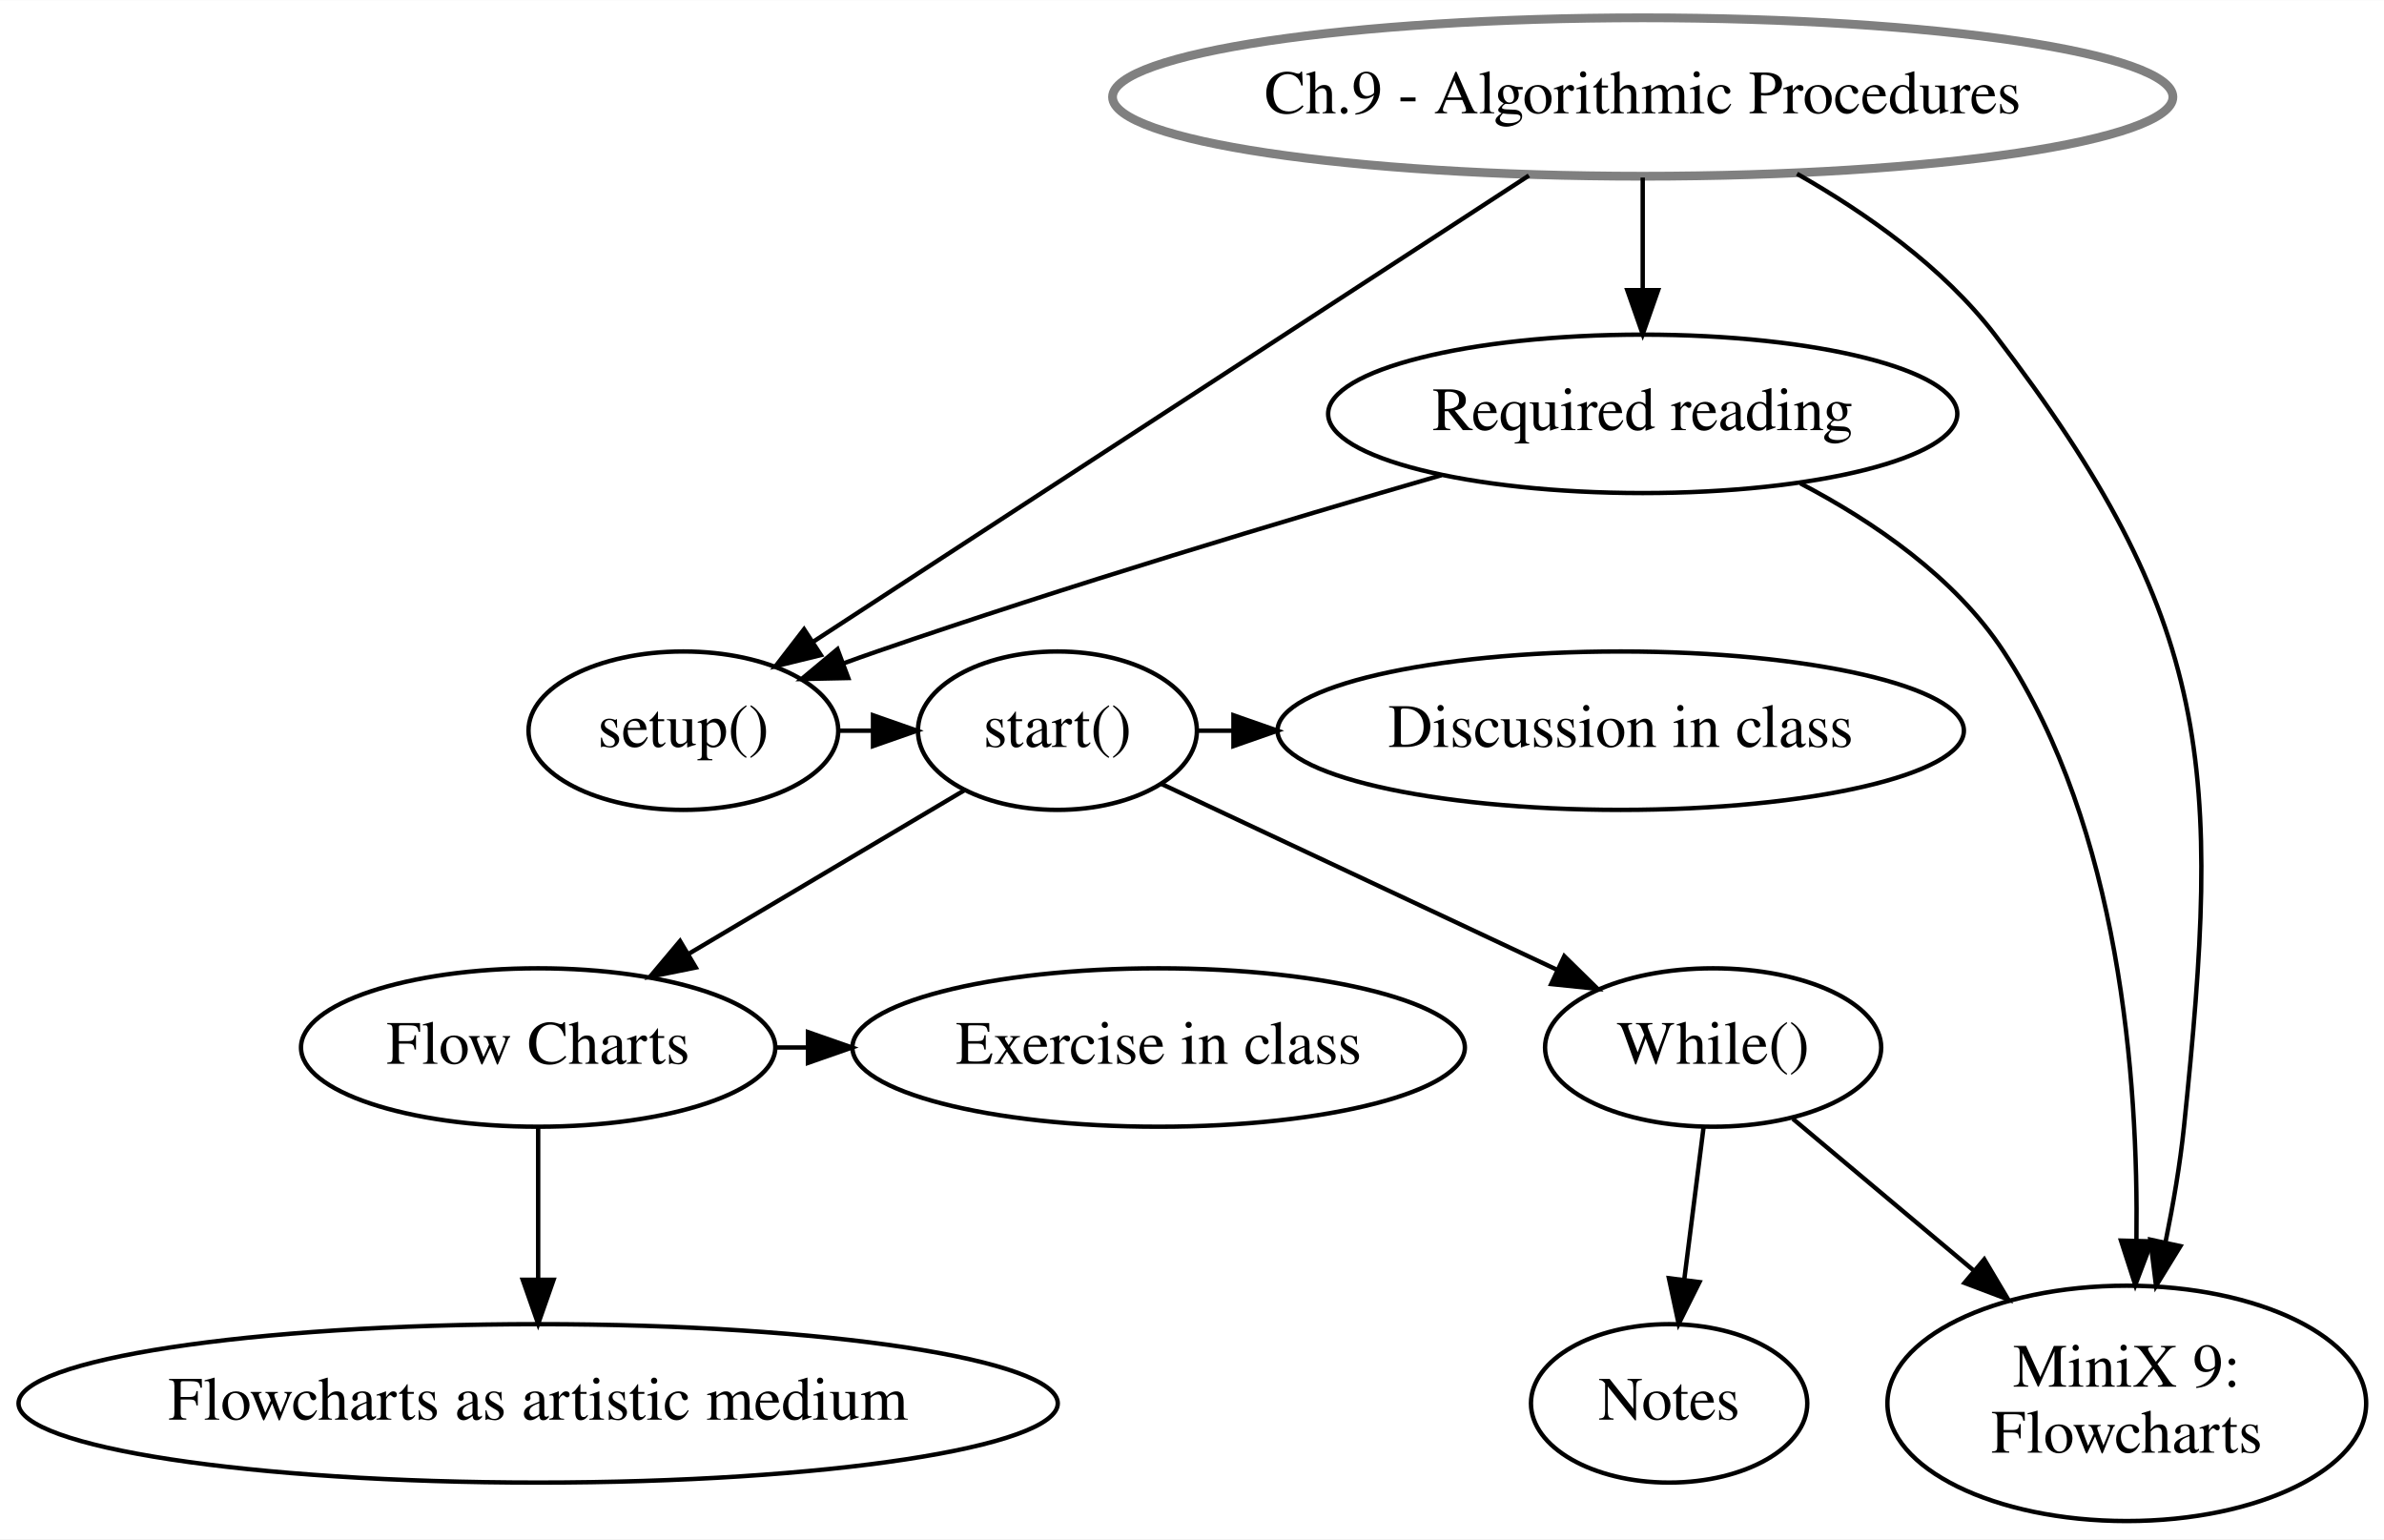
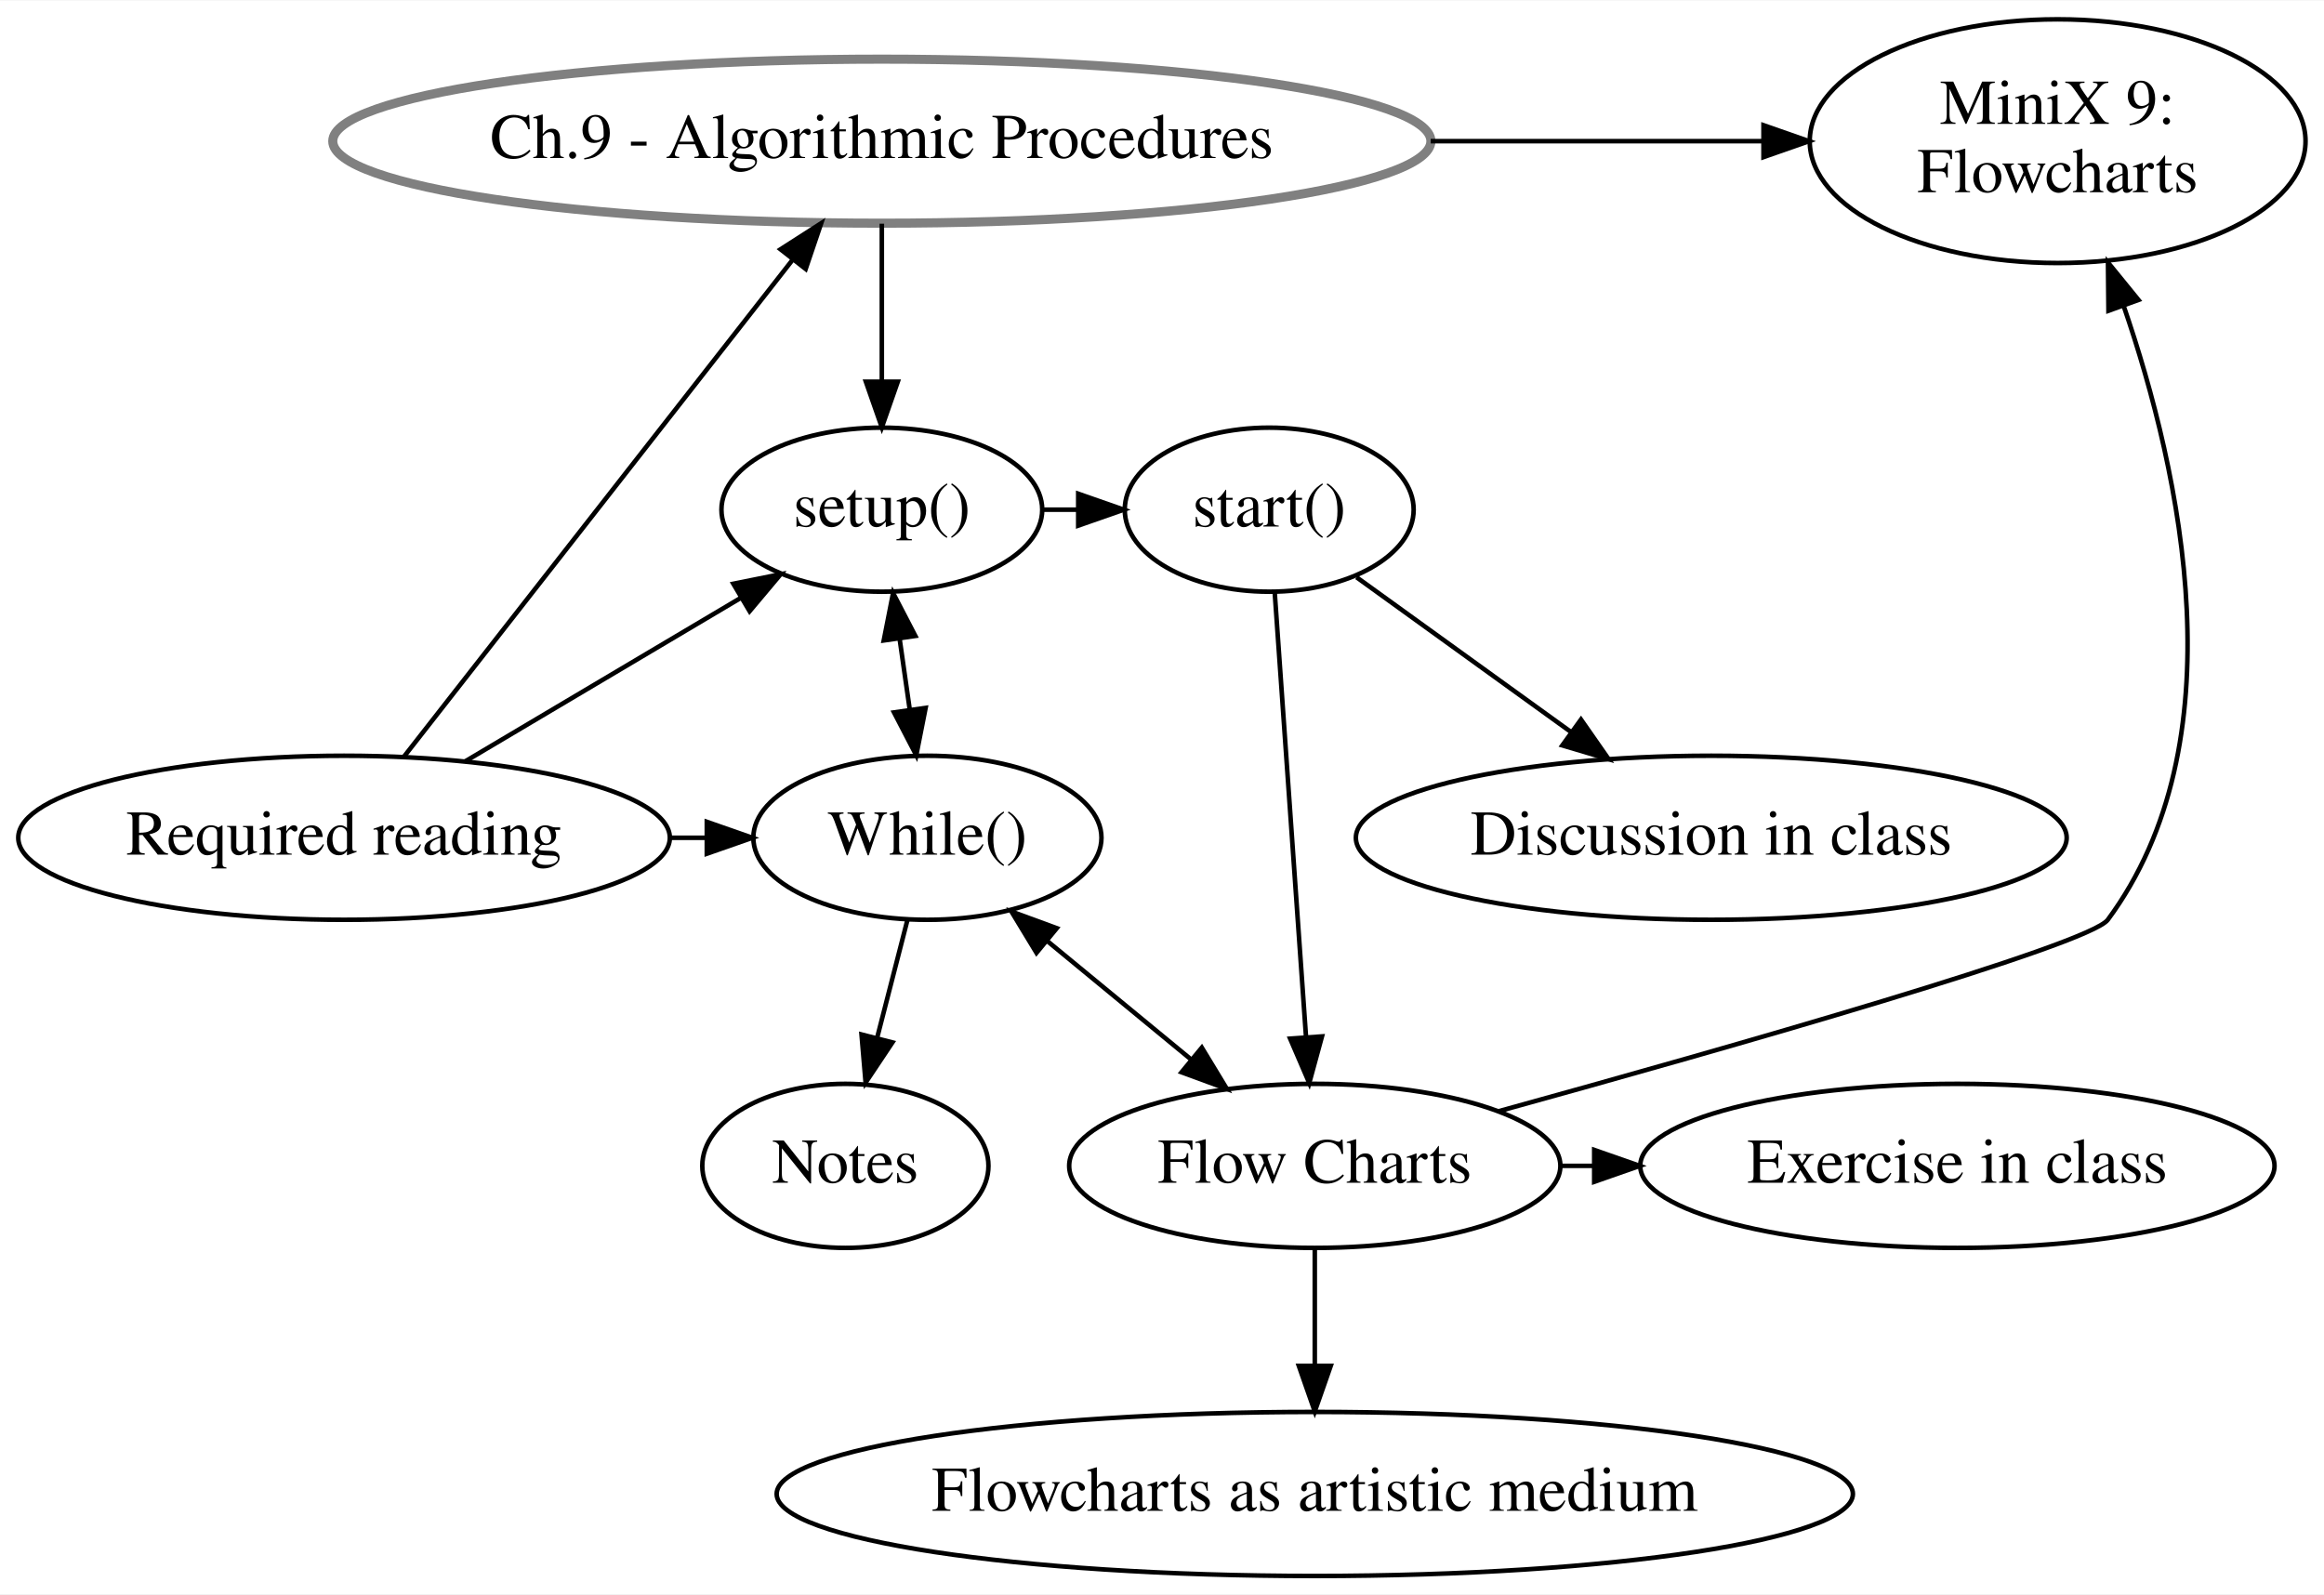
- <svg xmlns="http://www.w3.org/2000/svg" width="542pt" height="350pt" viewBox="0.00 0.00 541.74 349.74">
+ <svg xmlns="http://www.w3.org/2000/svg" width="510pt" height="350pt" viewBox="0.00 0.00 509.94 349.74">
  <g id="graph0" class="graph" transform="scale(1 1) rotate(0) translate(4 345.74)">
-     <polygon fill="white" stroke="none" points="-4,4 -4,-345.74 537.737,-345.74 537.737,4 -4,4" />
+     <polygon fill="white" stroke="none" points="-4,4 -4,-345.74 505.941,-345.74 505.941,4 -4,4" />
    <g id="node1" class="node">
-       <ellipse fill="none" stroke="grey" stroke-width="2" cx="369.29" cy="-323.74" rx="120.479" ry="18" />
-       <text text-anchor="middle" x="369.29" y="-320.04" font-family="Times,serif" font-size="14.00">Ch.9 - Algorithmic Procedures</text>
+       <ellipse fill="none" stroke="grey" stroke-width="2" cx="189.494" cy="-314.87" rx="120.479" ry="18" />
+       <text text-anchor="middle" x="189.494" y="-311.17" font-family="Times,serif" font-size="14.00">Ch.9 - Algorithmic Procedures</text>
    </g>
    <g id="node2" class="node">
-       <ellipse fill="none" stroke="black" cx="151.29" cy="-179.74" rx="35.194" ry="18" />
-       <text text-anchor="middle" x="151.29" y="-176.04" font-family="Times,serif" font-size="14.00">setup()</text>
+       <ellipse fill="none" stroke="black" cx="189.494" cy="-234" rx="35.194" ry="18" />
+       <text text-anchor="middle" x="189.494" y="-230.3" font-family="Times,serif" font-size="14.00">setup()</text>
    </g>
    <g id="edge1" class="edge">
-       <path fill="none" stroke="black" d="M343.426,-305.893C302.677,-279.35 223.761,-227.946 180.836,-199.986" />
-       <polygon fill="black" stroke="black" points="182.539,-196.918 172.249,-194.393 178.718,-202.784 182.539,-196.918" />
+       <path fill="none" stroke="black" d="M189.494,-296.756C189.494,-286.731 189.494,-273.836 189.494,-262.425" />
+       <polygon fill="black" stroke="black" points="192.994,-262.08 189.494,-252.08 185.994,-262.08 192.994,-262.08" />
    </g>
    <g id="node9" class="node">
-       <ellipse fill="none" stroke="black" cx="479.29" cy="-26.87" rx="54.395" ry="26.741" />
-       <text text-anchor="middle" x="479.29" y="-30.67" font-family="Times,serif" font-size="14.00">MiniX 9: </text>
-       <text text-anchor="middle" x="479.29" y="-15.67" font-family="Times,serif" font-size="14.00">Flowcharts</text>
+       <ellipse fill="none" stroke="black" cx="447.494" cy="-314.87" rx="54.395" ry="26.741" />
+       <text text-anchor="middle" x="447.494" y="-318.67" font-family="Times,serif" font-size="14.00">MiniX 9: </text>
+       <text text-anchor="middle" x="447.494" y="-303.67" font-family="Times,serif" font-size="14.00">Flowcharts</text>
+     </g>
+     <g id="edge3" class="edge">
+       <path fill="none" stroke="black" d="M309.927,-314.87C334.251,-314.87 358.574,-314.87 382.897,-314.87" />
+       <polygon fill="black" stroke="black" points="382.951,-318.37 392.951,-314.87 382.951,-311.37 382.951,-318.37" />
+     </g>
+     <g id="node3" class="node">
+       <ellipse fill="none" stroke="black" cx="274.494" cy="-234" rx="31.695" ry="18" />
+       <text text-anchor="middle" x="274.494" y="-230.3" font-family="Times,serif" font-size="14.00">start()</text>
+     </g>
+     <g id="edge2" class="edge">
+       <path fill="none" stroke="black" d="M224.689,-234C227.299,-234 229.909,-234 232.52,-234" />
+       <polygon fill="black" stroke="black" points="232.588,-237.5 242.588,-234 232.587,-230.5 232.588,-237.5" />
+     </g>
+     <g id="node8" class="node">
+       <ellipse fill="none" stroke="black" cx="199.494" cy="-162" rx="38.194" ry="18" />
+       <text text-anchor="middle" x="199.494" y="-158.3" font-family="Times,serif" font-size="14.00">While()</text>
+     </g>
+     <g id="edge10" class="edge">
+       <path fill="none" stroke="black" d="M193.399,-205.665C194.129,-200.552 194.892,-195.21 195.622,-190.104" />
+       <polygon fill="black" stroke="black" points="189.915,-205.302 191.966,-215.697 196.845,-206.292 189.915,-205.302" />
+       <polygon fill="black" stroke="black" points="199.101,-190.499 197.05,-180.104 192.171,-189.509 199.101,-190.499" />
+     </g>
+     <g id="node4" class="node">
+       <ellipse fill="none" stroke="black" cx="371.494" cy="-162" rx="77.986" ry="18" />
+       <text text-anchor="middle" x="371.494" y="-158.3" font-family="Times,serif" font-size="14.00">Discussion in class</text>
    </g>
    <g id="edge4" class="edge">
-       <path fill="none" stroke="black" d="M404.353,-306.289C420.009,-297.402 437.537,-285.082 449.29,-269.74 499.31,-204.447 500.792,-171.551 492.29,-89.74 491.402,-81.203 489.844,-72.108 488.107,-63.592" />
-       <polygon fill="black" stroke="black" points="491.474,-62.601 485.934,-53.57 484.633,-64.084 491.474,-62.601" />
+       <path fill="none" stroke="black" d="M293.658,-219.17C307.074,-209.488 325.289,-196.344 340.724,-185.205" />
+       <polygon fill="black" stroke="black" points="342.905,-187.947 348.966,-179.257 338.808,-182.271 342.905,-187.947" />
+     </g>
+     <g id="node5" class="node">
+       <ellipse fill="none" stroke="black" cx="284.494" cy="-90" rx="53.891" ry="18" />
+       <text text-anchor="middle" x="284.494" y="-86.3" font-family="Times,serif" font-size="14.00">Flow Charts</text>
+     </g>
+     <g id="edge5" class="edge">
+       <path fill="none" stroke="black" d="M275.7,-215.871C277.404,-191.67 280.535,-147.211 282.565,-118.393" />
+       <polygon fill="black" stroke="black" points="286.072,-118.41 283.283,-108.189 279.089,-117.919 286.072,-118.41" />
+     </g>
+     <g id="node6" class="node">
+       <ellipse fill="none" stroke="black" cx="425.494" cy="-90" rx="69.588" ry="18" />
+       <text text-anchor="middle" x="425.494" y="-86.3" font-family="Times,serif" font-size="14.00">Exercise in class</text>
+     </g>
+     <g id="edge6" class="edge">
+       <path fill="none" stroke="black" d="M338.47,-90C340.908,-90 343.346,-90 345.784,-90" />
+       <polygon fill="black" stroke="black" points="345.807,-93.5 355.807,-90 345.807,-86.5 345.807,-93.5" />
+     </g>
+     <g id="node7" class="node">
+       <ellipse fill="none" stroke="black" cx="284.494" cy="-18" rx="118.079" ry="18" />
+       <text text-anchor="middle" x="284.494" y="-14.3" font-family="Times,serif" font-size="14.00">Flowcharts as artistic medium</text>
+     </g>
+     <g id="edge7" class="edge">
+       <path fill="none" stroke="black" d="M284.494,-71.697C284.494,-63.983 284.494,-54.712 284.494,-46.112" />
+       <polygon fill="black" stroke="black" points="287.994,-46.104 284.494,-36.104 280.994,-46.104 287.994,-46.104" />
+     </g>
+     <g id="edge14" class="edge">
+       <path fill="none" stroke="black" d="M324.924,-102.012C375.037,-115.85 454.394,-138.465 458.494,-144 487.318,-182.912 474.737,-241.605 461.946,-278.815" />
+       <polygon fill="black" stroke="black" points="458.645,-277.652 458.541,-288.246 465.229,-280.029 458.645,-277.652" />
+     </g>
+     <g id="edge9" class="edge">
+       <path fill="none" stroke="black" d="M225.907,-139.248C235.936,-130.989 247.367,-121.575 257.453,-113.269" />
+       <polygon fill="black" stroke="black" points="223.432,-136.752 217.937,-145.811 227.882,-142.156 223.432,-136.752" />
+       <polygon fill="black" stroke="black" points="259.707,-115.947 265.201,-106.888 255.257,-110.544 259.707,-115.947" />
+     </g>
+     <g id="node11" class="node">
+       <ellipse fill="none" stroke="black" cx="181.494" cy="-90" rx="31.396" ry="18" />
+       <text text-anchor="middle" x="181.494" y="-86.3" font-family="Times,serif" font-size="14.00">Notes</text>
+     </g>
+     <g id="edge8" class="edge">
+       <path fill="none" stroke="black" d="M195.136,-144.055C193.132,-136.261 190.705,-126.822 188.457,-118.079" />
+       <polygon fill="black" stroke="black" points="191.816,-117.089 185.936,-108.275 185.037,-118.832 191.816,-117.089" />
    </g>
    <g id="node10" class="node">
-       <ellipse fill="none" stroke="black" cx="369.29" cy="-251.74" rx="71.487" ry="18" />
-       <text text-anchor="middle" x="369.29" y="-248.04" font-family="Times,serif" font-size="14.00">Required reading</text>
-     </g>
-     <g id="edge3" class="edge">
-       <path fill="none" stroke="black" d="M369.29,-305.437C369.29,-297.723 369.29,-288.453 369.29,-279.853" />
-       <polygon fill="black" stroke="black" points="372.79,-279.844 369.29,-269.844 365.79,-279.844 372.79,-279.844" />
-     </g>
-     <g id="node3" class="node">
-       <ellipse fill="none" stroke="black" cx="236.29" cy="-179.74" rx="31.695" ry="18" />
-       <text text-anchor="middle" x="236.29" y="-176.04" font-family="Times,serif" font-size="14.00">start()</text>
-     </g>
-     <g id="edge2" class="edge">
-       <path fill="none" stroke="black" d="M186.485,-179.74C189.095,-179.74 191.705,-179.74 194.315,-179.74" />
-       <polygon fill="black" stroke="black" points="194.383,-183.24 204.383,-179.74 194.383,-176.24 194.383,-183.24" />
-     </g>
-     <g id="node4" class="node">
-       <ellipse fill="none" stroke="black" cx="364.29" cy="-179.74" rx="77.986" ry="18" />
-       <text text-anchor="middle" x="364.29" y="-176.04" font-family="Times,serif" font-size="14.00">Discussion in class</text>
-     </g>
-     <g id="edge7" class="edge">
-       <path fill="none" stroke="black" d="M268.29,-179.74C270.915,-179.74 273.54,-179.74 276.165,-179.74" />
-       <polygon fill="black" stroke="black" points="276.29,-183.24 286.29,-179.74 276.289,-176.24 276.29,-183.24" />
-     </g>
-     <g id="node5" class="node">
-       <ellipse fill="none" stroke="black" cx="118.29" cy="-107.74" rx="53.891" ry="18" />
-       <text text-anchor="middle" x="118.29" y="-104.04" font-family="Times,serif" font-size="14.00">Flow Charts</text>
-     </g>
-     <g id="edge8" class="edge">
-       <path fill="none" stroke="black" d="M215.193,-166.226C197.754,-155.88 172.653,-140.99 152.368,-128.956" />
-       <polygon fill="black" stroke="black" points="154.105,-125.917 143.719,-123.825 150.534,-131.938 154.105,-125.917" />
-     </g>
-     <g id="node8" class="node">
-       <ellipse fill="none" stroke="black" cx="385.29" cy="-107.74" rx="38.194" ry="18" />
-       <text text-anchor="middle" x="385.29" y="-104.04" font-family="Times,serif" font-size="14.00">While()</text>
+       <ellipse fill="none" stroke="black" cx="71.494" cy="-162" rx="71.487" ry="18" />
+       <text text-anchor="middle" x="71.494" y="-158.3" font-family="Times,serif" font-size="14.00">Required reading</text>
    </g>
    <g id="edge11" class="edge">
-       <path fill="none" stroke="black" d="M259.899,-167.648C284.049,-156.303 321.865,-138.537 349.657,-125.48" />
-       <polygon fill="black" stroke="black" points="351.468,-128.496 359.031,-121.076 348.492,-122.161 351.468,-128.496" />
+       <path fill="none" stroke="black" d="M84.572,-179.721C105.253,-206.163 145.636,-257.795 169.824,-288.721" />
+       <polygon fill="black" stroke="black" points="167.269,-291.136 176.187,-296.857 172.783,-286.823 167.269,-291.136" />
    </g>
-     <g id="node6" class="node">
-       <ellipse fill="none" stroke="black" cx="259.29" cy="-107.74" rx="69.588" ry="18" />
-       <text text-anchor="middle" x="259.29" y="-104.04" font-family="Times,serif" font-size="14.00">Exercise in class</text>
-     </g>
-     <g id="edge9" class="edge">
-       <path fill="none" stroke="black" d="M172.266,-107.74C174.704,-107.74 177.142,-107.74 179.58,-107.74" />
-       <polygon fill="black" stroke="black" points="179.603,-111.24 189.603,-107.74 179.603,-104.24 179.603,-111.24" />
-     </g>
-     <g id="node7" class="node">
-       <ellipse fill="none" stroke="black" cx="118.29" cy="-26.87" rx="118.079" ry="18" />
-       <text text-anchor="middle" x="118.29" y="-23.17" font-family="Times,serif" font-size="14.00">Flowcharts as artistic medium</text>
-     </g>
-     <g id="edge10" class="edge">
-       <path fill="none" stroke="black" d="M118.29,-89.626C118.29,-79.601 118.29,-66.706 118.29,-55.295" />
-       <polygon fill="black" stroke="black" points="121.79,-54.95 118.29,-44.95 114.79,-54.95 121.79,-54.95" />
+     <g id="edge12" class="edge">
+       <path fill="none" stroke="black" d="M98.134,-178.803C116.061,-189.438 139.76,-203.497 158.528,-214.631" />
+       <polygon fill="black" stroke="black" points="156.912,-217.742 167.299,-219.834 160.484,-211.721 156.912,-217.742" />
    </g>
    <g id="edge13" class="edge">
-       <path fill="none" stroke="black" d="M403.414,-91.533C415.009,-81.804 430.433,-68.863 444.345,-57.19" />
-       <polygon fill="black" stroke="black" points="446.91,-59.606 452.321,-50.498 442.411,-54.244 446.91,-59.606" />
-     </g>
-     <g id="node11" class="node">
-       <ellipse fill="none" stroke="black" cx="375.29" cy="-26.87" rx="31.396" ry="18" />
-       <text text-anchor="middle" x="375.29" y="-23.17" font-family="Times,serif" font-size="14.00">Notes</text>
-     </g>
-     <g id="edge12" class="edge">
-       <path fill="none" stroke="black" d="M383.12,-89.626C381.835,-79.498 380.18,-66.44 378.722,-54.942" />
-       <polygon fill="black" stroke="black" points="382.185,-54.431 377.455,-44.95 375.241,-55.311 382.185,-54.431" />
-     </g>
-     <g id="edge6" class="edge">
-       <path fill="none" stroke="black" d="M323.568,-237.804C288.303,-227.589 238.426,-212.621 195.29,-197.74 192.764,-196.869 190.167,-195.944 187.559,-194.992" />
-       <polygon fill="black" stroke="black" points="188.76,-191.705 178.167,-191.482 186.309,-198.262 188.76,-191.705" />
-     </g>
-     <g id="edge5" class="edge">
-       <path fill="none" stroke="black" d="M405.106,-235.945C421.736,-227.249 440.232,-214.611 451.29,-197.74 477.685,-157.468 481.948,-100.613 481.481,-63.993" />
-       <polygon fill="black" stroke="black" points="484.974,-63.683 481.221,-53.775 477.976,-63.861 484.974,-63.683" />
+       <path fill="none" stroke="black" d="M142.994,-162C145.633,-162 148.272,-162 150.911,-162" />
+       <polygon fill="black" stroke="black" points="151.091,-165.5 161.091,-162 151.091,-158.5 151.091,-165.5" />
    </g>
  </g>
</svg>
